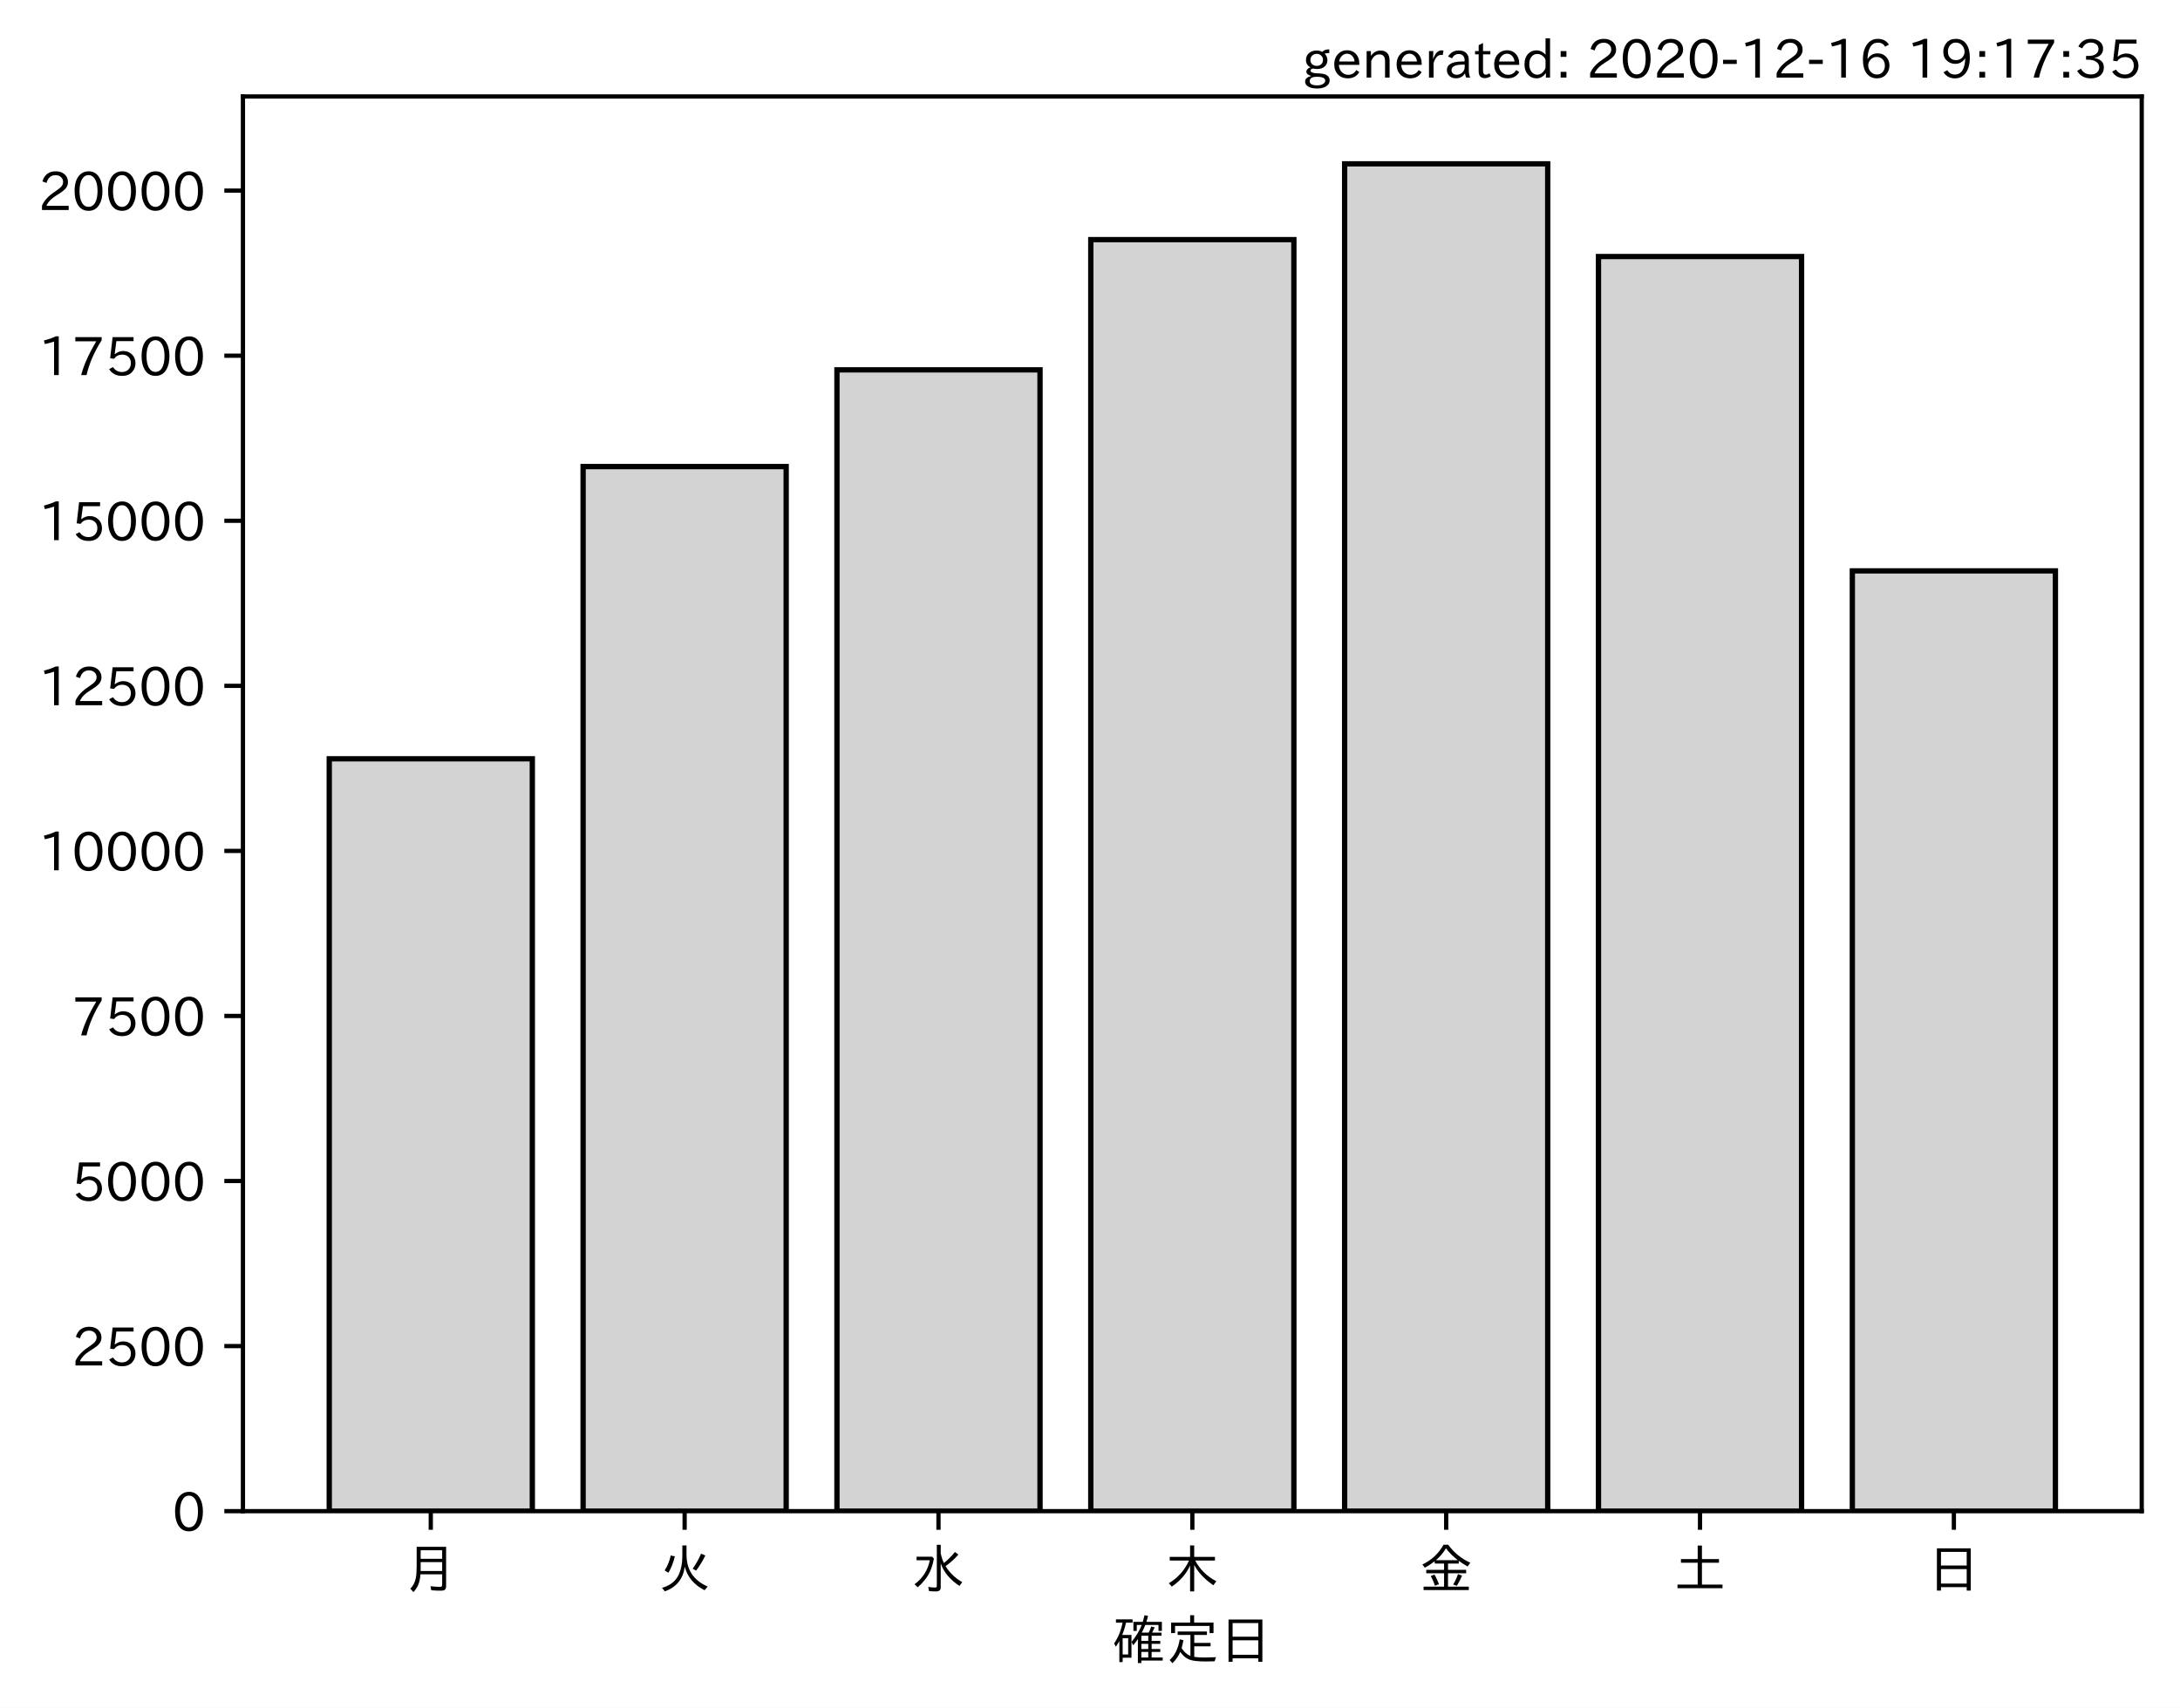
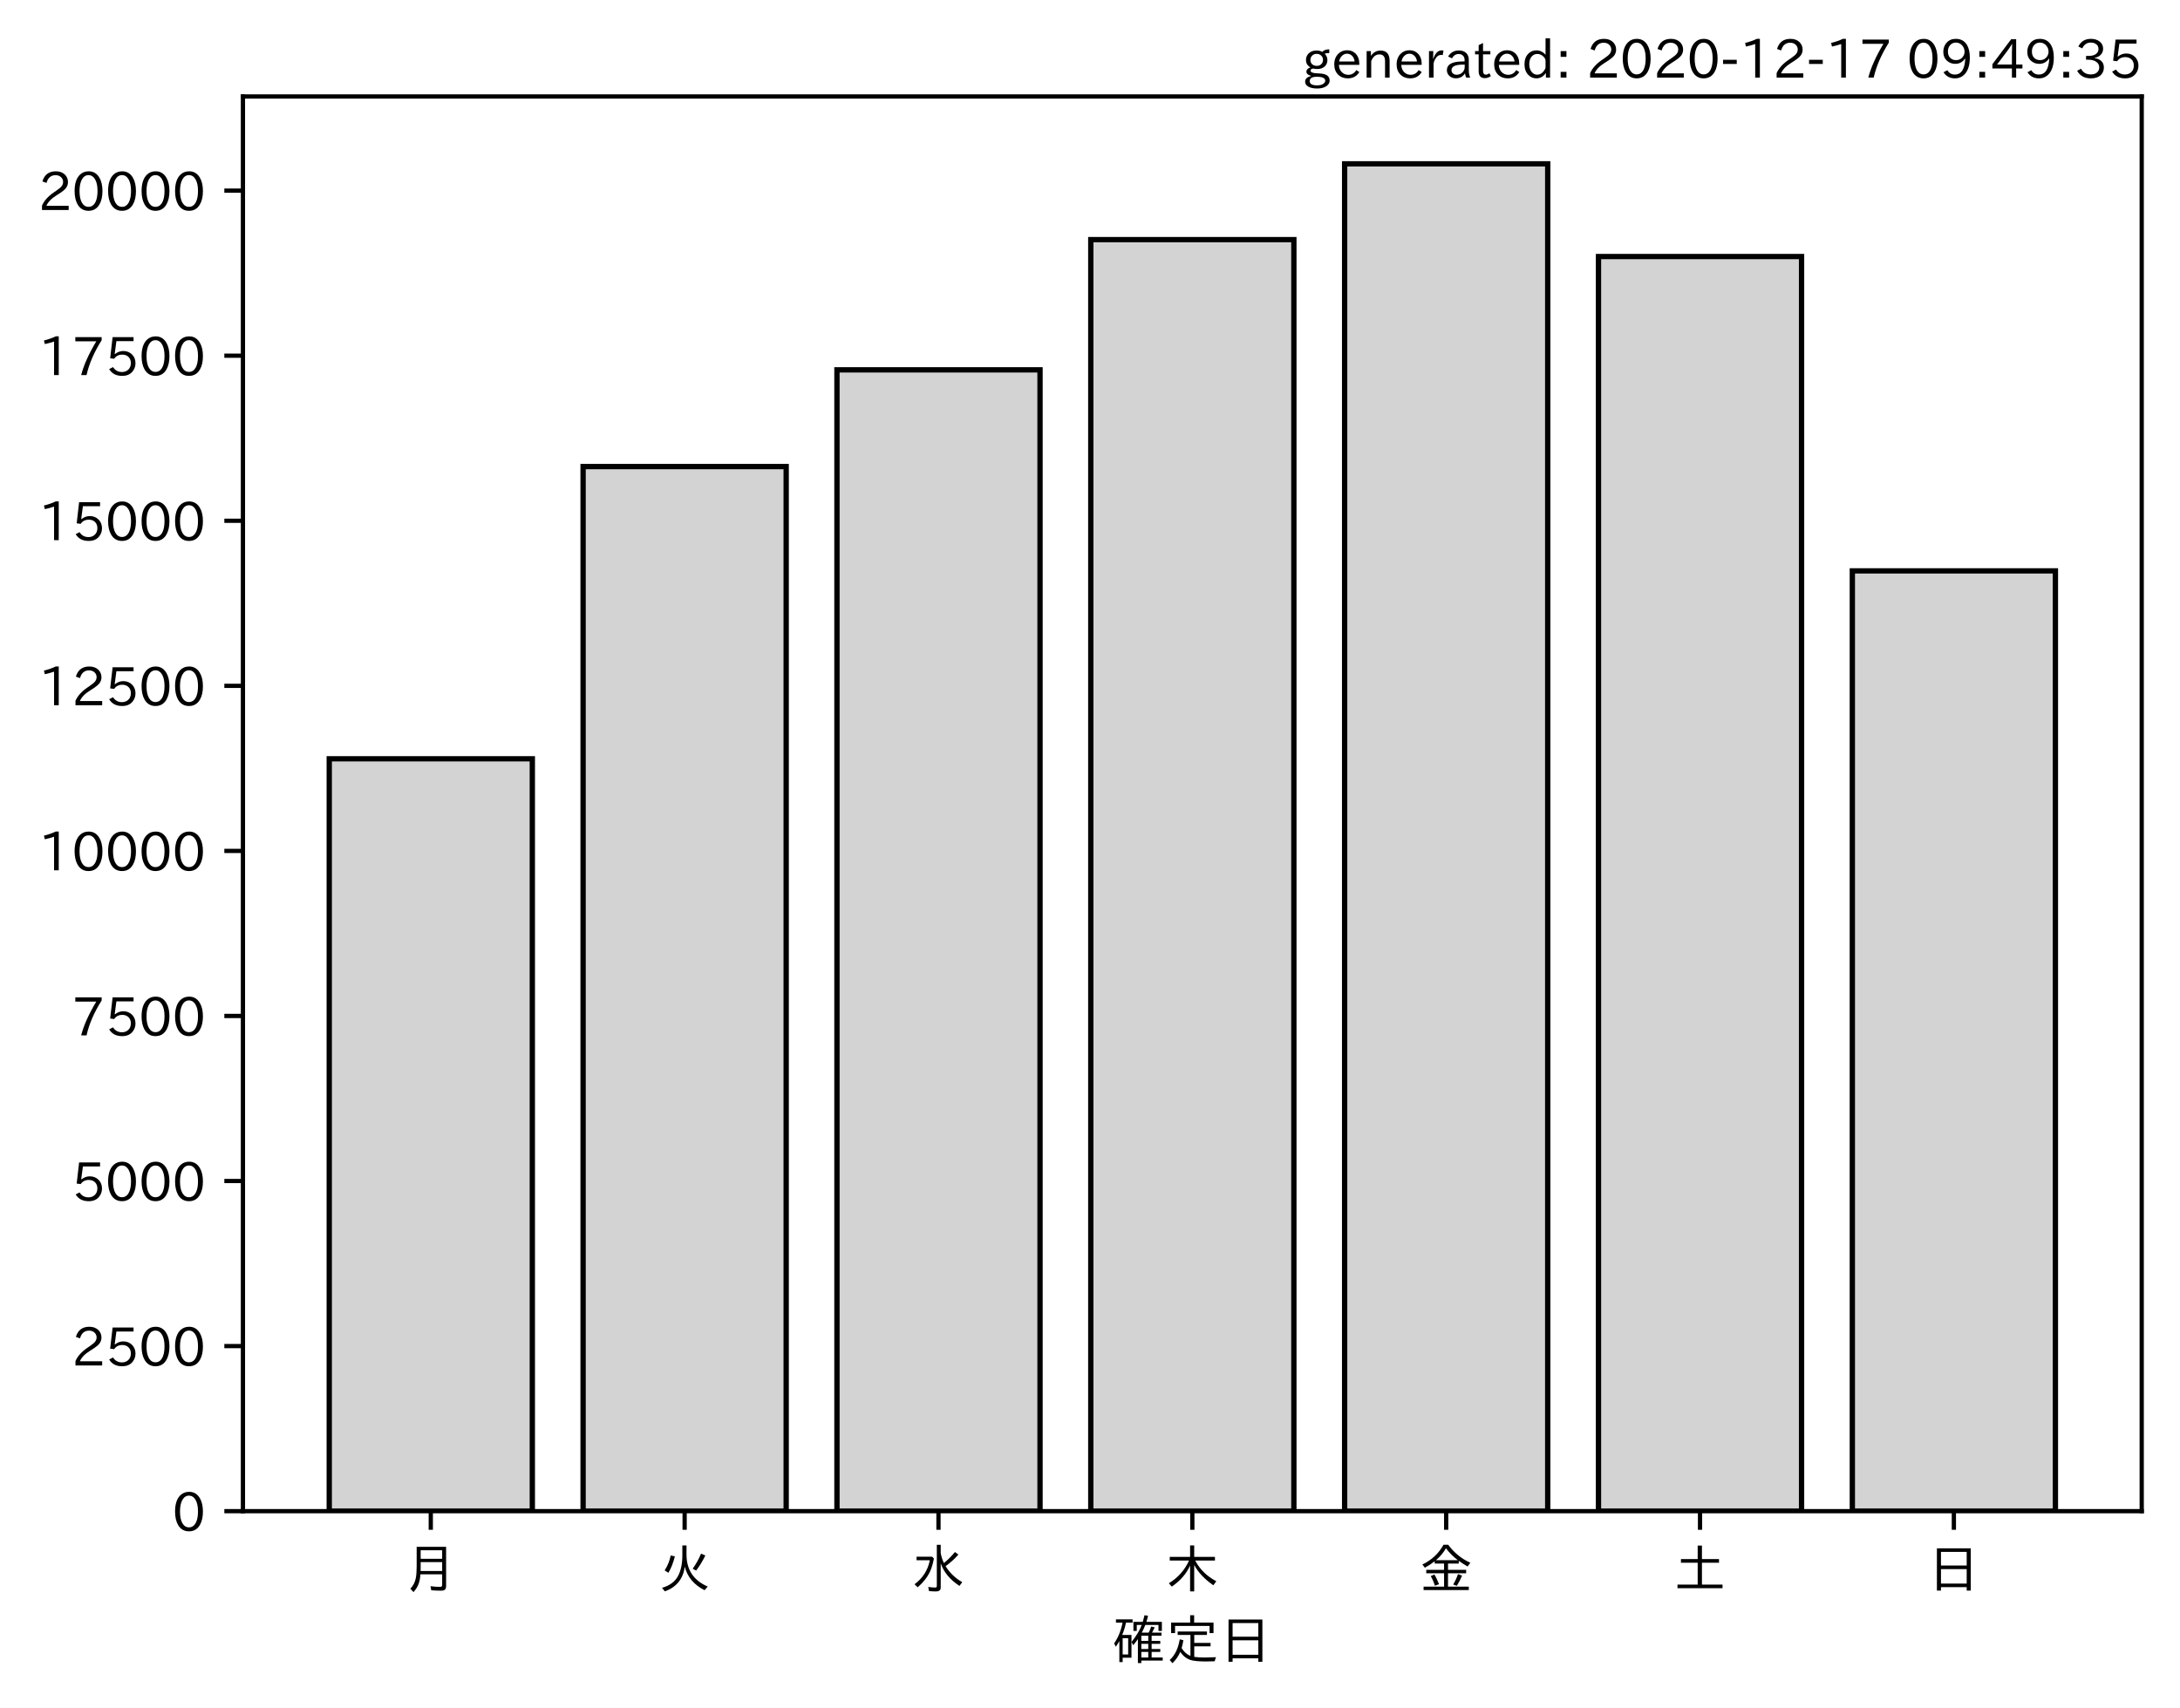
<svg xmlns="http://www.w3.org/2000/svg" xmlns:xlink="http://www.w3.org/1999/xlink" height="321.24pt" version="1.1" viewBox="0 0 410.012 321.24" width="410.012pt">
  <defs>
    <style type="text/css">*{stroke-linecap:butt;stroke-linejoin:round;}</style>
  </defs>
  <g id="figure_1">
    <g id="patch_1">
      <path d="M 0 321.24  L 410.012 321.24  L 410.012 0  L 0 0  z " style="fill:#ffffff;" />
    </g>
    <g id="axes_1">
      <g id="patch_2">
        <path d="M 45.692 284.259  L 402.812 284.259  L 402.812 18.147  L 45.692 18.147  z " style="fill:#ffffff;" />
      </g>
      <g id="patch_3">
-         <path clip-path="url(#pf9fe2a8c89)" d="M 61.925 284.259  L 100.12 284.259  L 100.12 142.734  L 61.925 142.734  z " style="fill:#d3d3d3;stroke:#000000;stroke-linejoin:miter;" />
+         <path clip-path="url(#p9e19f9ca1b)" d="M 61.925 284.259  L 100.12 284.259  L 100.12 142.734  L 61.925 142.734  z " style="fill:#d3d3d3;stroke:#000000;stroke-linejoin:miter;" />
      </g>
      <g id="patch_4">
-         <path clip-path="url(#pf9fe2a8c89)" d="M 109.668 284.259  L 147.863 284.259  L 147.863 87.764  L 109.668 87.764  z " style="fill:#d3d3d3;stroke:#000000;stroke-linejoin:miter;" />
+         <path clip-path="url(#p9e19f9ca1b)" d="M 109.668 284.259  L 147.863 284.259  L 147.863 87.764  L 109.668 87.764  z " style="fill:#d3d3d3;stroke:#000000;stroke-linejoin:miter;" />
      </g>
      <g id="patch_5">
-         <path clip-path="url(#pf9fe2a8c89)" d="M 157.412 284.259  L 195.606 284.259  L 195.606 69.569  L 157.412 69.569  z " style="fill:#d3d3d3;stroke:#000000;stroke-linejoin:miter;" />
+         <path clip-path="url(#p9e19f9ca1b)" d="M 157.412 284.259  L 195.606 284.259  L 195.606 69.569  L 157.412 69.569  z " style="fill:#d3d3d3;stroke:#000000;stroke-linejoin:miter;" />
      </g>
      <g id="patch_6">
-         <path clip-path="url(#pf9fe2a8c89)" d="M 205.155 284.259  L 243.35 284.259  L 243.35 45.077  L 205.155 45.077  z " style="fill:#d3d3d3;stroke:#000000;stroke-linejoin:miter;" />
+         <path clip-path="url(#p9e19f9ca1b)" d="M 205.155 284.259  L 243.35 284.259  L 243.35 45.077  L 205.155 45.077  z " style="fill:#d3d3d3;stroke:#000000;stroke-linejoin:miter;" />
      </g>
      <g id="patch_7">
-         <path clip-path="url(#pf9fe2a8c89)" d="M 252.898 284.259  L 291.093 284.259  L 291.093 30.819  L 252.898 30.819  z " style="fill:#d3d3d3;stroke:#000000;stroke-linejoin:miter;" />
+         <path clip-path="url(#p9e19f9ca1b)" d="M 252.898 284.259  L 291.093 284.259  L 291.093 30.819  L 252.898 30.819  z " style="fill:#d3d3d3;stroke:#000000;stroke-linejoin:miter;" />
      </g>
      <g id="patch_8">
-         <path clip-path="url(#pf9fe2a8c89)" d="M 300.641 284.259  L 338.836 284.259  L 338.836 48.256  L 300.641 48.256  z " style="fill:#d3d3d3;stroke:#000000;stroke-linejoin:miter;" />
+         <path clip-path="url(#p9e19f9ca1b)" d="M 300.641 284.259  L 338.836 284.259  L 338.836 48.256  L 300.641 48.256  z " style="fill:#d3d3d3;stroke:#000000;stroke-linejoin:miter;" />
      </g>
      <g id="patch_9">
-         <path clip-path="url(#pf9fe2a8c89)" d="M 348.385 284.259  L 386.579 284.259  L 386.579 107.387  L 348.385 107.387  z " style="fill:#d3d3d3;stroke:#000000;stroke-linejoin:miter;" />
+         <path clip-path="url(#p9e19f9ca1b)" d="M 348.385 284.259  L 386.579 284.259  L 386.579 107.387  L 348.385 107.387  z " style="fill:#d3d3d3;stroke:#000000;stroke-linejoin:miter;" />
      </g>
      <g id="matplotlib.axis_1">
        <g id="xtick_1">
          <g id="line2d_1">
            <defs>
-               <path d="M 0 0  L 0 3.5  " id="m9fa2249030" style="stroke:#000000;stroke-width:0.8;" />
+               <path d="M 0 0  L 0 3.5  " id="m364e81b33b" style="stroke:#000000;stroke-width:0.8;" />
            </defs>
            <g>
-               <use style="stroke:#000000;stroke-width:0.8;" x="81.022" xlink:href="#m9fa2249030" y="284.259" />
+               <use style="stroke:#000000;stroke-width:0.8;" x="81.022" xlink:href="#m364e81b33b" y="284.259" />
            </g>
          </g>
          <g id="text_1">
            <g transform="translate(76.02224 298.7493)scale(0.1 -0.1)">
              <defs>
                <path d="M 78.812 77.875  L 78.812 4  Q 78.812 -1.219 76.078 -3.172  Q 73.969 -4.688 68.797 -4.688  Q 60.844 -4.688 50.828 -3.859  L 49.516 3.812  Q 58.594 2.484 67.094 2.484  Q 70.359 2.484 71.047 4.109  Q 71.391 4.891 71.391 6.844  L 71.391 26.125  L 30.516 26.125  Q 29.781 14.938 26.812 7.422  Q 24.031 0.094 17.438 -7.375  L 11.625 -0.984  Q 19.672 7.422 21.922 19.438  Q 23.438 27.688 23.438 41.406  L 23.438 77.875  z M 30.953 71.391  L 30.953 55.328  L 71.391 55.328  L 71.391 71.391  z M 30.953 49.125  L 30.953 39.938  Q 30.953 35.75 30.859 33.547  L 30.859 32.328  L 71.391 32.328  L 71.391 49.125  z " id="IPAexGothic-26376" />
              </defs>
              <use xlink:href="#IPAexGothic-26376" />
            </g>
          </g>
        </g>
        <g id="xtick_2">
          <g id="line2d_2">
            <g>
-               <use style="stroke:#000000;stroke-width:0.8;" x="128.766" xlink:href="#m9fa2249030" y="284.259" />
+               <use style="stroke:#000000;stroke-width:0.8;" x="128.766" xlink:href="#m364e81b33b" y="284.259" />
            </g>
          </g>
          <g id="text_2">
            <g transform="translate(123.7656 298.7493)scale(0.1 -0.1)">
              <defs>
                <path d="M 53.516 80.422  L 53.516 63.188  Q 53.516 20.359 93.406 3.078  L 87.5 -3.812  Q 57.672 11.328 50.297 40.375  Q 45.359 5.672 12.797 -5.906  L 7.422 0.688  Q 28.859 6.844 37.406 22.609  Q 45.703 37.844 45.703 62.016  L 45.703 80.422  z M 12.406 33.5  Q 20.703 46.141 23.828 61.531  L 31.641 59.906  Q 27 41.312 19.438 29  z M 65.141 36.625  Q 74.656 50.047 80.906 64.984  L 88.922 61.531  Q 81.109 45.406 71.531 33.109  z " id="IPAexGothic-28779" />
              </defs>
              <use xlink:href="#IPAexGothic-28779" />
            </g>
          </g>
        </g>
        <g id="xtick_3">
          <g id="line2d_3">
            <g>
-               <use style="stroke:#000000;stroke-width:0.8;" x="176.509" xlink:href="#m9fa2249030" y="284.259" />
+               <use style="stroke:#000000;stroke-width:0.8;" x="176.509" xlink:href="#m364e81b33b" y="284.259" />
            </g>
          </g>
          <g id="text_3">
            <g transform="translate(171.5089 298.7493)scale(0.1 -0.1)">
              <defs>
                <path d="M 54.203 65.922  Q 56.156 55.562 60.203 47.312  Q 71.578 56.453 81 68.109  L 87.406 63.188  Q 77.25 51.516 63.375 41.406  Q 75 22.609 94.672 11.375  L 89.5 4.297  Q 62.75 21.781 54.203 46.781  L 54.203 0.984  Q 54.203 -6.109 44.875 -6.109  Q 38.812 -6.109 32.172 -5.422  L 30.766 2.391  Q 38.422 1.219 44 1.219  Q 46.875 1.219 46.875 4.109  L 46.875 81.688  L 54.203 81.688  z M 8.797 59.281  L 38.094 59.281  L 41.359 55.766  Q 38.672 41.219 34.078 31.297  Q 26.656 15.375 10.891 1.703  L 4.984 7.422  Q 28.266 24.656 33.688 52.594  L 8.797 52.594  z " id="IPAexGothic-27700" />
              </defs>
              <use xlink:href="#IPAexGothic-27700" />
            </g>
          </g>
        </g>
        <g id="xtick_4">
          <g id="line2d_4">
            <g>
-               <use style="stroke:#000000;stroke-width:0.8;" x="224.252" xlink:href="#m9fa2249030" y="284.259" />
+               <use style="stroke:#000000;stroke-width:0.8;" x="224.252" xlink:href="#m364e81b33b" y="284.259" />
            </g>
          </g>
          <g id="text_4">
            <g transform="translate(219.2522 298.7493)scale(0.1 -0.1)">
              <defs>
                <path d="M 55.422 52  Q 68.5 27 95.125 13.094  L 89.5 5.516  Q 64.594 22.797 53.516 43.703  L 53.516 -6  L 45.797 -6  L 45.797 42.672  Q 35.5 19.578 11.422 2.984  L 5.812 9.281  Q 31.453 24.75 43.797 52  L 7.516 52  L 7.516 58.891  L 45.797 58.891  L 45.797 80.469  L 53.516 80.469  L 53.516 58.891  L 92.531 58.891  L 92.531 52  z " id="IPAexGothic-26408" />
              </defs>
              <use xlink:href="#IPAexGothic-26408" />
            </g>
          </g>
        </g>
        <g id="xtick_5">
          <g id="line2d_5">
            <g>
-               <use style="stroke:#000000;stroke-width:0.8;" x="271.996" xlink:href="#m9fa2249030" y="284.259" />
+               <use style="stroke:#000000;stroke-width:0.8;" x="271.996" xlink:href="#m364e81b33b" y="284.259" />
            </g>
          </g>
          <g id="text_5">
            <g transform="translate(266.9955 298.7493)scale(0.1 -0.1)">
              <defs>
                <path d="M 53.469 46.391  L 53.469 34.516  L 87.547 34.516  L 87.547 28.125  L 53.469 28.125  L 53.469 2.984  L 92.531 2.984  L 92.531 -3.516  L 7.516 -3.516  L 7.516 2.984  L 46.047 2.984  L 46.047 28.125  L 12.547 28.125  L 12.547 34.516  L 46.047 34.516  L 46.047 46.391  L 28.422 46.391  L 28.422 50.688  Q 19.734 43.891 9.906 38.531  L 5.219 44.578  Q 31.344 56.984 45.016 81.781  L 53.766 81.781  Q 70.359 59.234 95.453 47.797  L 90.234 40.828  Q 81.547 45.844 73.641 51.469  L 73.641 46.391  z M 72.016 52.688  Q 59.078 62.406 49.562 75.094  Q 42.828 63.141 30.812 52.688  z M 28.719 4.688  Q 26.078 13.719 21 22.797  L 27.875 25.688  Q 31.938 19.188 36.531 7.516  z M 63.188 6.891  Q 68.797 16.406 72.219 26.516  L 79.891 23.578  Q 75.922 14.156 70.125 4.5  z " id="IPAexGothic-37329" />
              </defs>
              <use xlink:href="#IPAexGothic-37329" />
            </g>
          </g>
        </g>
        <g id="xtick_6">
          <g id="line2d_6">
            <g>
-               <use style="stroke:#000000;stroke-width:0.8;" x="319.739" xlink:href="#m9fa2249030" y="284.259" />
+               <use style="stroke:#000000;stroke-width:0.8;" x="319.739" xlink:href="#m364e81b33b" y="284.259" />
            </g>
          </g>
          <g id="text_6">
            <g transform="translate(314.7388 298.7493)scale(0.1 -0.1)">
              <defs>
                <path d="M 45.609 54.781  L 45.609 80.172  L 53.609 80.172  L 53.609 54.781  L 85.688 54.781  L 85.688 47.906  L 53.609 47.906  L 53.609 6.781  L 92.328 6.781  L 92.328 0  L 7.625 0  L 7.625 6.781  L 45.609 6.781  L 45.609 47.906  L 14.109 47.906  L 14.109 54.781  z " id="IPAexGothic-22303" />
              </defs>
              <use xlink:href="#IPAexGothic-22303" />
            </g>
          </g>
        </g>
        <g id="xtick_7">
          <g id="line2d_7">
            <g>
-               <use style="stroke:#000000;stroke-width:0.8;" x="367.482" xlink:href="#m9fa2249030" y="284.259" />
+               <use style="stroke:#000000;stroke-width:0.8;" x="367.482" xlink:href="#m364e81b33b" y="284.259" />
            </g>
          </g>
          <g id="text_7">
            <g transform="translate(362.4821 298.7493)scale(0.1 -0.1)">
              <defs>
                <path d="M 81.734 75  L 81.734 -4.5  L 74.125 -4.5  L 74.125 2  L 25.734 2  L 25.734 -4.5  L 18.109 -4.5  L 18.109 75  z M 25.734 68.312  L 25.734 42.672  L 74.125 42.672  L 74.125 68.312  z M 25.734 35.891  L 25.734 8.688  L 74.125 8.688  L 74.125 35.891  z " id="IPAexGothic-26085" />
              </defs>
              <use xlink:href="#IPAexGothic-26085" />
            </g>
          </g>
        </g>
        <g id="text_8">
          <g transform="translate(209.2522 312.1399)scale(0.1 -0.1)">
            <defs>
              <path d="M 67.922 50.297  Q 70.562 55.281 72.609 61.812  L 79.297 60.203  Q 76.172 53.609 74.219 50.297  L 92 50.297  L 92 44.484  L 73.438 44.484  L 73.438 34.719  L 89.703 34.719  L 89.703 29.203  L 73.438 29.203  L 73.438 19.531  L 89.703 19.531  L 89.703 14.016  L 73.438 14.016  L 73.438 3.609  L 94.281 3.609  L 94.281 -2.203  L 54.109 -2.203  L 54.109 -6.984  L 47.609 -6.984  L 47.609 38.188  Q 43.062 31.547 38.812 26.609  L 35.688 32.812  Q 49.359 49.953 54.781 64.797  L 45.516 64.797  L 45.516 53.516  L 39.203 53.516  L 39.203 70.609  L 56.781 70.609  Q 58.594 76.609 60.109 83.109  L 66.703 81.891  Q 65.234 75.531 63.625 70.609  L 92.719 70.609  L 92.719 53.516  L 86.328 53.516  L 86.328 64.797  L 61.531 64.797  Q 58.547 56.984 54.891 50.297  z M 67.141 44.484  L 54.109 44.484  L 54.109 34.719  L 67.141 34.719  z M 67.141 29.203  L 54.109 29.203  L 54.109 19.531  L 67.141 19.531  z M 67.141 14.016  L 54.109 14.016  L 54.109 3.609  L 67.141 3.609  z M 18.109 46  L 35.547 46  L 35.547 3.078  L 18.953 3.078  L 18.953 -5.125  L 12.75 -5.125  L 12.75 34.469  Q 10.156 29.734 6.156 23.781  L 2.938 29.984  Q 14.547 47.078 18.75 69  L 6.344 69  L 6.344 75.297  L 37.641 75.297  L 37.641 69  L 25.25 69  L 24.953 68.016  Q 22.75 57.234 18.109 46  z M 18.953 39.891  L 18.953 9.188  L 29.344 9.188  L 29.344 39.891  z " id="IPAexGothic-30906" />
              <path d="M 53.609 4.734  Q 61.422 3.516 73.578 3.516  Q 81.109 3.516 94.578 4.109  Q 93.172 0.922 92 -3.562  Q 81.781 -3.906 75.688 -3.906  Q 55.766 -3.906 46.922 -1.219  Q 35.297 2.391 27.344 14.109  Q 22.516 2.547 12.594 -7.172  L 7.422 -1.172  Q 22.125 11.859 26.312 37.797  L 33.203 35.984  Q 31.734 27.438 29.828 21.188  Q 36.531 10.594 46.438 6.5  L 46.438 46  L 22.406 46  L 22.406 52.391  L 77.484 52.391  L 77.484 46  L 53.609 46  L 53.609 31  L 84.328 31  L 84.328 24.516  L 53.609 24.516  z M 53.422 69.188  L 89.844 69.188  L 89.844 49.469  L 82.422 49.469  L 82.422 62.891  L 17.531 62.891  L 17.531 49.469  L 10.109 49.469  L 10.109 69.188  L 45.906 69.188  L 45.906 83.016  L 53.422 83.016  z " id="IPAexGothic-23450" />
            </defs>
            <use xlink:href="#IPAexGothic-30906" />
            <use x="100" xlink:href="#IPAexGothic-23450" />
            <use x="200" xlink:href="#IPAexGothic-26085" />
          </g>
        </g>
      </g>
      <g id="matplotlib.axis_2">
        <g id="ytick_1">
          <g id="line2d_8">
            <defs>
-               <path d="M 0 0  L -3.5 0  " id="mb05e502558" style="stroke:#000000;stroke-width:0.8;" />
+               <path d="M 0 0  L -3.5 0  " id="mce05792da2" style="stroke:#000000;stroke-width:0.8;" />
            </defs>
            <g>
-               <use style="stroke:#000000;stroke-width:0.8;" x="45.692" xlink:href="#mb05e502558" y="284.259" />
+               <use style="stroke:#000000;stroke-width:0.8;" x="45.692" xlink:href="#mce05792da2" y="284.259" />
            </g>
          </g>
          <g id="text_9">
            <g transform="translate(32.39375 288.0039)scale(0.1 -0.1)">
              <defs>
                <path d="M 31.844 73.828  Q 45.016 73.828 52.094 61.625  Q 57.719 51.953 57.719 36.625  Q 57.719 21.438 52.094 11.578  Q 45.125 -0.484 31.5 -0.484  Q 17.922 -0.484 10.938 11.578  Q 5.328 21.438 5.328 36.719  Q 5.328 58.016 15.625 67.719  Q 22.172 73.828 31.844 73.828  z M 31.5 66.656  Q 23.688 66.656 19.188 58.734  Q 14.594 50.734 14.594 36.625  Q 14.594 22.75 19.094 14.797  Q 23.641 6.984 31.5 6.984  Q 40.922 6.984 45.453 18.016  Q 48.438 25.344 48.438 37.109  Q 48.438 50.875 43.844 58.734  Q 39.203 66.656 31.5 66.656  z " id="IPAexGothic-48" />
              </defs>
              <use xlink:href="#IPAexGothic-48" />
            </g>
          </g>
        </g>
        <g id="ytick_2">
          <g id="line2d_9">
            <g>
-               <use style="stroke:#000000;stroke-width:0.8;" x="45.692" xlink:href="#mb05e502558" y="253.209" />
+               <use style="stroke:#000000;stroke-width:0.8;" x="45.692" xlink:href="#mce05792da2" y="253.209" />
            </g>
          </g>
          <g id="text_10">
            <g transform="translate(13.49844 256.9542)scale(0.1 -0.1)">
              <defs>
                <path d="M 57.172 0.984  L 6.984 0.984  L 6.984 9.281  Q 12.891 23.047 29.594 34.422  L 32.375 36.281  Q 40.922 42.141 43.609 45.406  Q 46.688 49.266 46.688 53.812  Q 46.688 58.938 43.062 62.547  Q 39.062 66.547 32.562 66.547  Q 19.531 66.547 15.484 52  L 7.766 54.781  Q 13.328 73.828 33.062 73.828  Q 43.844 73.828 50.25 67.438  Q 55.859 61.672 55.859 53.516  Q 55.859 47.469 52.25 42.531  Q 48.922 37.75 36.969 30.281  L 34.859 29  Q 19.625 19.578 15.281 8.891  L 57.172 8.891  z " id="IPAexGothic-50" />
                <path d="M 18.406 40.672  Q 25.531 46.297 33.938 46.297  Q 44 46.297 50.641 39.5  Q 56.844 33.016 56.844 23.391  Q 56.844 14.656 51.516 8.016  Q 44.828 -0.484 31.734 -0.484  Q 14.984 -0.484 7.328 12.25  L 14.656 16.062  Q 20.453 6.781 31.453 6.781  Q 38.531 6.781 43.266 11.188  Q 48.141 15.828 48.141 23.484  Q 48.141 30.719 43.844 35.016  Q 39.359 39.5 32.125 39.5  Q 21.969 39.5 16.75 31.688  L 9.234 32.672  L 13.812 72.406  L 53.219 72.406  L 53.219 64.891  L 20.953 64.891  L 17.719 40.672  z " id="IPAexGothic-53" />
              </defs>
              <use xlink:href="#IPAexGothic-50" />
              <use x="62.988" xlink:href="#IPAexGothic-53" />
              <use x="125.977" xlink:href="#IPAexGothic-48" />
              <use x="188.965" xlink:href="#IPAexGothic-48" />
            </g>
          </g>
        </g>
        <g id="ytick_3">
          <g id="line2d_10">
            <g>
-               <use style="stroke:#000000;stroke-width:0.8;" x="45.692" xlink:href="#mb05e502558" y="222.159" />
+               <use style="stroke:#000000;stroke-width:0.8;" x="45.692" xlink:href="#mce05792da2" y="222.159" />
            </g>
          </g>
          <g id="text_11">
            <g transform="translate(13.49844 225.9046)scale(0.1 -0.1)">
              <use xlink:href="#IPAexGothic-53" />
              <use x="62.988" xlink:href="#IPAexGothic-48" />
              <use x="125.977" xlink:href="#IPAexGothic-48" />
              <use x="188.965" xlink:href="#IPAexGothic-48" />
            </g>
          </g>
        </g>
        <g id="ytick_4">
          <g id="line2d_11">
            <g>
-               <use style="stroke:#000000;stroke-width:0.8;" x="45.692" xlink:href="#mb05e502558" y="191.11" />
+               <use style="stroke:#000000;stroke-width:0.8;" x="45.692" xlink:href="#mce05792da2" y="191.11" />
            </g>
          </g>
          <g id="text_12">
            <g transform="translate(13.49844 194.8549)scale(0.1 -0.1)">
              <defs>
                <path d="M 56.203 66.609  Q 34.969 32.906 27.781 0.984  L 17.672 0.984  Q 24.703 28.656 46.094 64.5  L 6.688 64.5  L 6.688 72.406  L 56.203 72.406  z " id="IPAexGothic-55" />
              </defs>
              <use xlink:href="#IPAexGothic-55" />
              <use x="62.988" xlink:href="#IPAexGothic-53" />
              <use x="125.977" xlink:href="#IPAexGothic-48" />
              <use x="188.965" xlink:href="#IPAexGothic-48" />
            </g>
          </g>
        </g>
        <g id="ytick_5">
          <g id="line2d_12">
            <g>
-               <use style="stroke:#000000;stroke-width:0.8;" x="45.692" xlink:href="#mb05e502558" y="160.06" />
+               <use style="stroke:#000000;stroke-width:0.8;" x="45.692" xlink:href="#mce05792da2" y="160.06" />
            </g>
          </g>
          <g id="text_13">
            <g transform="translate(7.2 163.8052)scale(0.1 -0.1)">
              <defs>
                <path d="M 38.484 0.984  L 29.688 0.984  L 29.688 64.109  Q 21.438 61.281 12.312 59.328  L 10.688 66.109  Q 23.734 69.391 32.906 73.922  L 38.484 73.922  z " id="IPAexGothic-49" />
              </defs>
              <use xlink:href="#IPAexGothic-49" />
              <use x="62.988" xlink:href="#IPAexGothic-48" />
              <use x="125.977" xlink:href="#IPAexGothic-48" />
              <use x="188.965" xlink:href="#IPAexGothic-48" />
              <use x="251.953" xlink:href="#IPAexGothic-48" />
            </g>
          </g>
        </g>
        <g id="ytick_6">
          <g id="line2d_13">
            <g>
-               <use style="stroke:#000000;stroke-width:0.8;" x="45.692" xlink:href="#mb05e502558" y="129.01" />
+               <use style="stroke:#000000;stroke-width:0.8;" x="45.692" xlink:href="#mce05792da2" y="129.01" />
            </g>
          </g>
          <g id="text_14">
            <g transform="translate(7.2 132.7555)scale(0.1 -0.1)">
              <use xlink:href="#IPAexGothic-49" />
              <use x="62.988" xlink:href="#IPAexGothic-50" />
              <use x="125.977" xlink:href="#IPAexGothic-53" />
              <use x="188.965" xlink:href="#IPAexGothic-48" />
              <use x="251.953" xlink:href="#IPAexGothic-48" />
            </g>
          </g>
        </g>
        <g id="ytick_7">
          <g id="line2d_14">
            <g>
-               <use style="stroke:#000000;stroke-width:0.8;" x="45.692" xlink:href="#mb05e502558" y="97.96" />
+               <use style="stroke:#000000;stroke-width:0.8;" x="45.692" xlink:href="#mce05792da2" y="97.96" />
            </g>
          </g>
          <g id="text_15">
            <g transform="translate(7.2 101.7058)scale(0.1 -0.1)">
              <use xlink:href="#IPAexGothic-49" />
              <use x="62.988" xlink:href="#IPAexGothic-53" />
              <use x="125.977" xlink:href="#IPAexGothic-48" />
              <use x="188.965" xlink:href="#IPAexGothic-48" />
              <use x="251.953" xlink:href="#IPAexGothic-48" />
            </g>
          </g>
        </g>
        <g id="ytick_8">
          <g id="line2d_15">
            <g>
-               <use style="stroke:#000000;stroke-width:0.8;" x="45.692" xlink:href="#mb05e502558" y="66.911" />
+               <use style="stroke:#000000;stroke-width:0.8;" x="45.692" xlink:href="#mce05792da2" y="66.911" />
            </g>
          </g>
          <g id="text_16">
            <g transform="translate(7.2 70.6561)scale(0.1 -0.1)">
              <use xlink:href="#IPAexGothic-49" />
              <use x="62.988" xlink:href="#IPAexGothic-55" />
              <use x="125.977" xlink:href="#IPAexGothic-53" />
              <use x="188.965" xlink:href="#IPAexGothic-48" />
              <use x="251.953" xlink:href="#IPAexGothic-48" />
            </g>
          </g>
        </g>
        <g id="ytick_9">
          <g id="line2d_16">
            <g>
-               <use style="stroke:#000000;stroke-width:0.8;" x="45.692" xlink:href="#mb05e502558" y="35.861" />
+               <use style="stroke:#000000;stroke-width:0.8;" x="45.692" xlink:href="#mce05792da2" y="35.861" />
            </g>
          </g>
          <g id="text_17">
            <g transform="translate(7.2 39.60641)scale(0.1 -0.1)">
              <use xlink:href="#IPAexGothic-50" />
              <use x="62.988" xlink:href="#IPAexGothic-48" />
              <use x="125.977" xlink:href="#IPAexGothic-48" />
              <use x="188.965" xlink:href="#IPAexGothic-48" />
              <use x="251.953" xlink:href="#IPAexGothic-48" />
            </g>
          </g>
        </g>
      </g>
      <g id="patch_10">
        <path d="M 45.692 284.259  L 45.692 18.147  " style="fill:none;stroke:#000000;stroke-linecap:square;stroke-linejoin:miter;stroke-width:0.8;" />
      </g>
      <g id="patch_11">
        <path d="M 402.812 284.259  L 402.812 18.147  " style="fill:none;stroke:#000000;stroke-linecap:square;stroke-linejoin:miter;stroke-width:0.8;" />
      </g>
      <g id="patch_12">
        <path d="M 45.692 284.259  L 402.812 284.259  " style="fill:none;stroke:#000000;stroke-linecap:square;stroke-linejoin:miter;stroke-width:0.8;" />
      </g>
      <g id="patch_13">
        <path d="M 45.692 18.147  L 402.812 18.147  " style="fill:none;stroke:#000000;stroke-linecap:square;stroke-linejoin:miter;stroke-width:0.8;" />
      </g>
    </g>
    <g id="text_18">
      <g transform="translate(244.9169 14.69063)scale(0.1 -0.1)">
        <defs>
          <path d="M 20.797 17.969  Q 15.719 17.531 15.719 14.062  Q 15.719 9.578 27.547 8.984  L 33.297 8.688  Q 51.609 7.766 51.609 -4.594  Q 51.609 -10.938 45.703 -14.984  Q 39.359 -19.578 28.031 -19.578  Q 17.781 -19.578 11.531 -16.062  Q 5.516 -12.641 5.516 -6.688  Q 5.516 1.312 16.797 3.859  L 16.797 4.203  Q 7.906 6.453 7.906 12.156  Q 7.906 17.438 15.531 20.266  Q 7.125 24.609 7.125 34.078  Q 7.125 41.406 12.016 46.297  Q 17.625 51.906 27.156 51.906  Q 33.203 51.906 37.844 49.266  Q 41.406 53.953 50.922 54.109  L 50.922 47.078  Q 44.344 46.922 42.234 45.906  Q 47.406 40.828 47.406 33.891  Q 47.406 27 42.719 22.266  Q 37.5 17.094 28.328 17.094  Q 24.422 17.094 20.797 17.969  z M 27.094 45.609  Q 22.016 45.609 18.703 42.281  Q 15.438 39.016 15.438 34.078  Q 15.438 29.25 18.5 26.312  Q 21.828 23 27.438 23  Q 32.719 23 35.891 26.219  Q 39.109 29.391 39.109 34.422  Q 39.109 39.016 35.891 42.188  Q 32.516 45.609 27.094 45.609  z M 27.391 2.484  Q 14.109 2.484 14.109 -5.719  Q 14.109 -13.672 28.125 -13.672  Q 37.156 -13.672 41.219 -9.469  Q 43.312 -7.516 43.312 -4.891  Q 43.312 2.484 27.391 2.484  z " id="IPAexGothic-103" />
          <path d="M 13.484 24.906  Q 13.922 16.266 18.891 11.281  Q 23.969 6.203 31.203 6.203  Q 40.719 6.203 46.297 15.094  L 51.906 11.375  Q 44.828 -0.484 30.172 -0.484  Q 19.094 -0.484 11.969 6.594  Q 4.781 13.812 4.781 25.641  Q 4.781 38.188 12.312 45.703  Q 19 52.391 29 52.391  Q 38.422 52.391 44.781 46.188  Q 51.906 38.969 51.906 26.906  L 51.906 24.906  z M 43.062 31.203  Q 42.328 37.984 38.281 41.891  Q 34.281 45.906 28.812 45.906  Q 22.469 45.906 17.969 40.484  Q 14.891 36.812 13.969 31.203  z " id="IPAexGothic-101" />
          <path d="M 52 0.984  L 43.406 0.984  L 43.406 31.891  Q 43.406 44.578 32.906 44.578  Q 22.312 44.578 17.391 31.891  L 17.391 0.984  L 8.797 0.984  L 8.797 50.781  L 16.797 50.781  L 16.797 41.797  Q 23.828 51.812 34.719 51.812  Q 52 51.812 52 32.375  z " id="IPAexGothic-110" />
          <path d="M 36.078 51.812  L 34.578 43.266  Q 32.906 43.609 31.594 43.609  Q 25.828 43.609 22.078 38.188  Q 17.391 31.344 17.391 26.172  L 17.391 0.984  L 8.797 0.984  L 8.797 50.781  L 16.891 50.781  L 16.5 35.984  L 16.703 35.984  Q 22.219 52.203 32.766 52.203  Q 34.469 52.203 36.078 51.812  z " id="IPAexGothic-114" />
          <path d="M 49.312 0.984  L 41.75 0.984  Q 39.984 4.734 39.547 8.688  L 39.203 8.688  Q 33.547 -0.391 22.312 -0.391  Q 14.594 -0.391 9.719 4.5  Q 5.422 8.797 5.422 14.984  Q 5.422 30.422 32.031 31.203  L 38.719 31.391  L 38.719 33.984  Q 38.719 39.203 35.75 42.188  Q 32.625 45.312 27.734 45.312  Q 19.344 45.312 15.141 37.156  L 7.719 40.578  Q 14.656 52 27.938 52  Q 37.109 52 42.047 46.875  Q 46.625 42.281 46.625 33.891  L 46.625 15.578  Q 46.625 6.25 49.312 0.984  z M 38.922 25.391  L 33.453 25.297  Q 14.109 24.859 14.109 14.891  Q 14.109 11.375 16.406 9.078  Q 19.234 6.297 23.828 6.297  Q 30.219 6.297 34.906 10.984  Q 38.922 15.141 38.922 21  z " id="IPAexGothic-97" />
          <path d="M 33.203 3.766  Q 27.641 -0.094 21.828 -0.094  Q 10.203 -0.094 10.203 12.984  L 10.203 44.672  L 3.422 44.672  L 3.422 50.781  L 10.203 50.781  L 10.203 61.969  L 18.406 66.062  L 18.406 50.781  L 32.234 50.781  L 32.234 44.672  L 18.406 44.672  L 18.406 14.156  Q 18.406 6.5 23.641 6.5  Q 27.156 6.5 30.328 9.188  z " id="IPAexGothic-116" />
          <path d="M 52.984 0.984  L 45.172 0.984  L 45.172 9.672  Q 38.141 -0.484 27.391 -0.484  Q 18.453 -0.484 12.312 5.812  Q 4.891 13.188 4.891 25.984  Q 4.891 38.531 12.062 45.906  Q 18.266 52.203 27.391 52.203  Q 37.25 52.203 44.484 43.891  L 44.484 74.906  L 52.984 74.906  z M 44.484 20.359  L 44.484 32.766  Q 44.484 37.703 38.375 42.281  Q 34.078 45.406 28.953 45.406  Q 23.188 45.406 19.188 41.406  Q 13.875 36.078 13.875 26.219  Q 13.875 17.328 18.266 11.719  Q 22.516 6.391 28.859 6.391  Q 36.281 6.391 41.5 13.672  Q 44.484 17.719 44.484 20.359  z " id="IPAexGothic-100" />
          <path d="M 21.391 39.984  L 10.5 39.984  L 10.5 50.781  L 21.391 50.781  z M 21.391 0.984  L 10.5 0.984  L 10.5 11.766  L 21.391 11.766  z " id="IPAexGothic-58" />
          <path id="IPAexGothic-32" />
          <path d="M 30.766 26.609  L 4.984 26.609  L 4.984 34.422  L 30.766 34.422  z " id="IPAexGothic-45" />
-           <path d="M 16.5 36.375  Q 23.578 46.578 34.906 46.578  Q 45.406 46.578 51.812 39.266  Q 57.422 32.906 57.422 23.781  Q 57.422 13.812 51.125 6.781  Q 44.578 -0.484 34.031 -0.484  Q 21.484 -0.484 14.406 9.078  Q 7.516 18.406 7.516 34.812  Q 7.516 53.516 15.828 64.203  Q 23.344 73.828 35.5 73.828  Q 49.859 73.828 56.391 62.891  L 49.219 58.984  Q 45.219 66.656 35.938 66.656  Q 17.484 66.656 16.109 36.375  z M 33.453 39.797  Q 26.312 39.797 21.625 34.469  Q 17.438 29.688 17.438 24.078  Q 17.438 18.062 21.141 13.188  Q 26.125 6.688 33.734 6.688  Q 41.703 6.688 45.953 13.188  Q 48.828 17.625 48.828 23.484  Q 48.828 30.375 45.016 34.812  Q 40.625 39.797 33.453 39.797  z " id="IPAexGothic-54" />
          <path d="M 46.625 36.812  Q 39.75 26.812 28.328 26.812  Q 19.578 26.812 13.234 32.125  Q 5.719 38.422 5.719 49.422  Q 5.719 59.578 12.016 66.656  Q 18.453 73.828 29.203 73.828  Q 43.75 73.828 50.641 61.719  Q 55.609 52.781 55.609 38.625  Q 55.609 19.531 47.516 9.188  Q 39.891 -0.484 27.641 -0.484  Q 13.422 -0.484 6.109 10.984  L 13.328 14.891  Q 18.062 6.688 27.391 6.688  Q 45.656 6.688 47.016 36.812  z M 29.5 66.844  Q 22.656 66.844 18.312 61.719  Q 14.406 57.078 14.406 50  Q 14.406 42.828 18.109 38.719  Q 22.406 33.797 29.781 33.797  Q 37.984 33.797 42.625 40.188  Q 45.703 44.484 45.703 49.516  Q 45.703 55.516 42.094 60.359  Q 37.109 66.844 29.5 66.844  z " id="IPAexGothic-57" />
+           <path d="M 59.578 18.109  L 47.797 18.109  L 47.797 0.984  L 39.797 0.984  L 39.797 18.109  L 3.078 18.109  L 3.078 26.125  L 38.375 73.094  L 47.797 73.094  L 47.797 25.531  L 59.578 25.531  z M 40.281 64.203  L 39.984 64.203  Q 35.594 57.125 31.297 51.312  L 11.859 25.531  L 39.797 25.531  L 39.797 49.125  Q 39.797 54.391 40.281 64.203  z " id="IPAexGothic-52" />
          <path d="M 37.203 37.797  Q 54.781 34.625 54.781 19.969  Q 54.781 11.188 48.875 5.562  Q 42.328 -0.484 30.375 -0.484  Q 12.453 -0.484 4.5 13.766  L 11.812 17.672  Q 17.328 6.891 30.281 6.891  Q 37.891 6.891 42.094 10.797  Q 46.094 14.5 46.094 20.172  Q 46.094 26.859 40.094 30.906  Q 34.625 34.578 25.688 34.578  L 21.297 34.578  L 21.297 41.703  L 25.875 41.703  Q 34.859 41.703 39.594 45.125  Q 44.672 48.734 44.672 54.828  Q 44.672 61.469 38.969 64.656  Q 35.297 66.844 30.172 66.844  Q 19.344 66.844 14.109 55.906  L 6.781 59.422  Q 14.016 73.828 30.281 73.828  Q 40.578 73.828 46.969 68.656  Q 53.375 63.578 53.375 55.219  Q 53.375 47.312 47.172 42.281  Q 43.172 39.062 37.203 38.188  z " id="IPAexGothic-51" />
        </defs>
        <use xlink:href="#IPAexGothic-103" />
        <use x="55.518" xlink:href="#IPAexGothic-101" />
        <use x="112.402" xlink:href="#IPAexGothic-110" />
        <use x="172.803" xlink:href="#IPAexGothic-101" />
        <use x="229.688" xlink:href="#IPAexGothic-114" />
        <use x="266.699" xlink:href="#IPAexGothic-97" />
        <use x="321.68" xlink:href="#IPAexGothic-116" />
        <use x="356.299" xlink:href="#IPAexGothic-101" />
        <use x="413.184" xlink:href="#IPAexGothic-100" />
        <use x="475.586" xlink:href="#IPAexGothic-58" />
        <use x="507.568" xlink:href="#IPAexGothic-32" />
        <use x="534.57" xlink:href="#IPAexGothic-50" />
        <use x="597.559" xlink:href="#IPAexGothic-48" />
        <use x="660.547" xlink:href="#IPAexGothic-50" />
        <use x="723.535" xlink:href="#IPAexGothic-48" />
        <use x="786.523" xlink:href="#IPAexGothic-45" />
        <use x="822.314" xlink:href="#IPAexGothic-49" />
        <use x="885.303" xlink:href="#IPAexGothic-50" />
        <use x="948.291" xlink:href="#IPAexGothic-45" />
        <use x="984.082" xlink:href="#IPAexGothic-49" />
-         <use x="1047.07" xlink:href="#IPAexGothic-54" />
+         <use x="1047.07" xlink:href="#IPAexGothic-55" />
        <use x="1110.059" xlink:href="#IPAexGothic-32" />
-         <use x="1137.061" xlink:href="#IPAexGothic-49" />
+         <use x="1137.061" xlink:href="#IPAexGothic-48" />
        <use x="1200.049" xlink:href="#IPAexGothic-57" />
        <use x="1263.037" xlink:href="#IPAexGothic-58" />
-         <use x="1295.02" xlink:href="#IPAexGothic-49" />
-         <use x="1358.008" xlink:href="#IPAexGothic-55" />
+         <use x="1295.02" xlink:href="#IPAexGothic-52" />
+         <use x="1358.008" xlink:href="#IPAexGothic-57" />
        <use x="1420.996" xlink:href="#IPAexGothic-58" />
        <use x="1452.979" xlink:href="#IPAexGothic-51" />
        <use x="1515.967" xlink:href="#IPAexGothic-53" />
      </g>
    </g>
  </g>
  <defs>
-     <clipPath id="pf9fe2a8c89">
+     <clipPath id="p9e19f9ca1b">
      <rect height="266.112" width="357.12" x="45.692" y="18.147" />
    </clipPath>
  </defs>
</svg>
